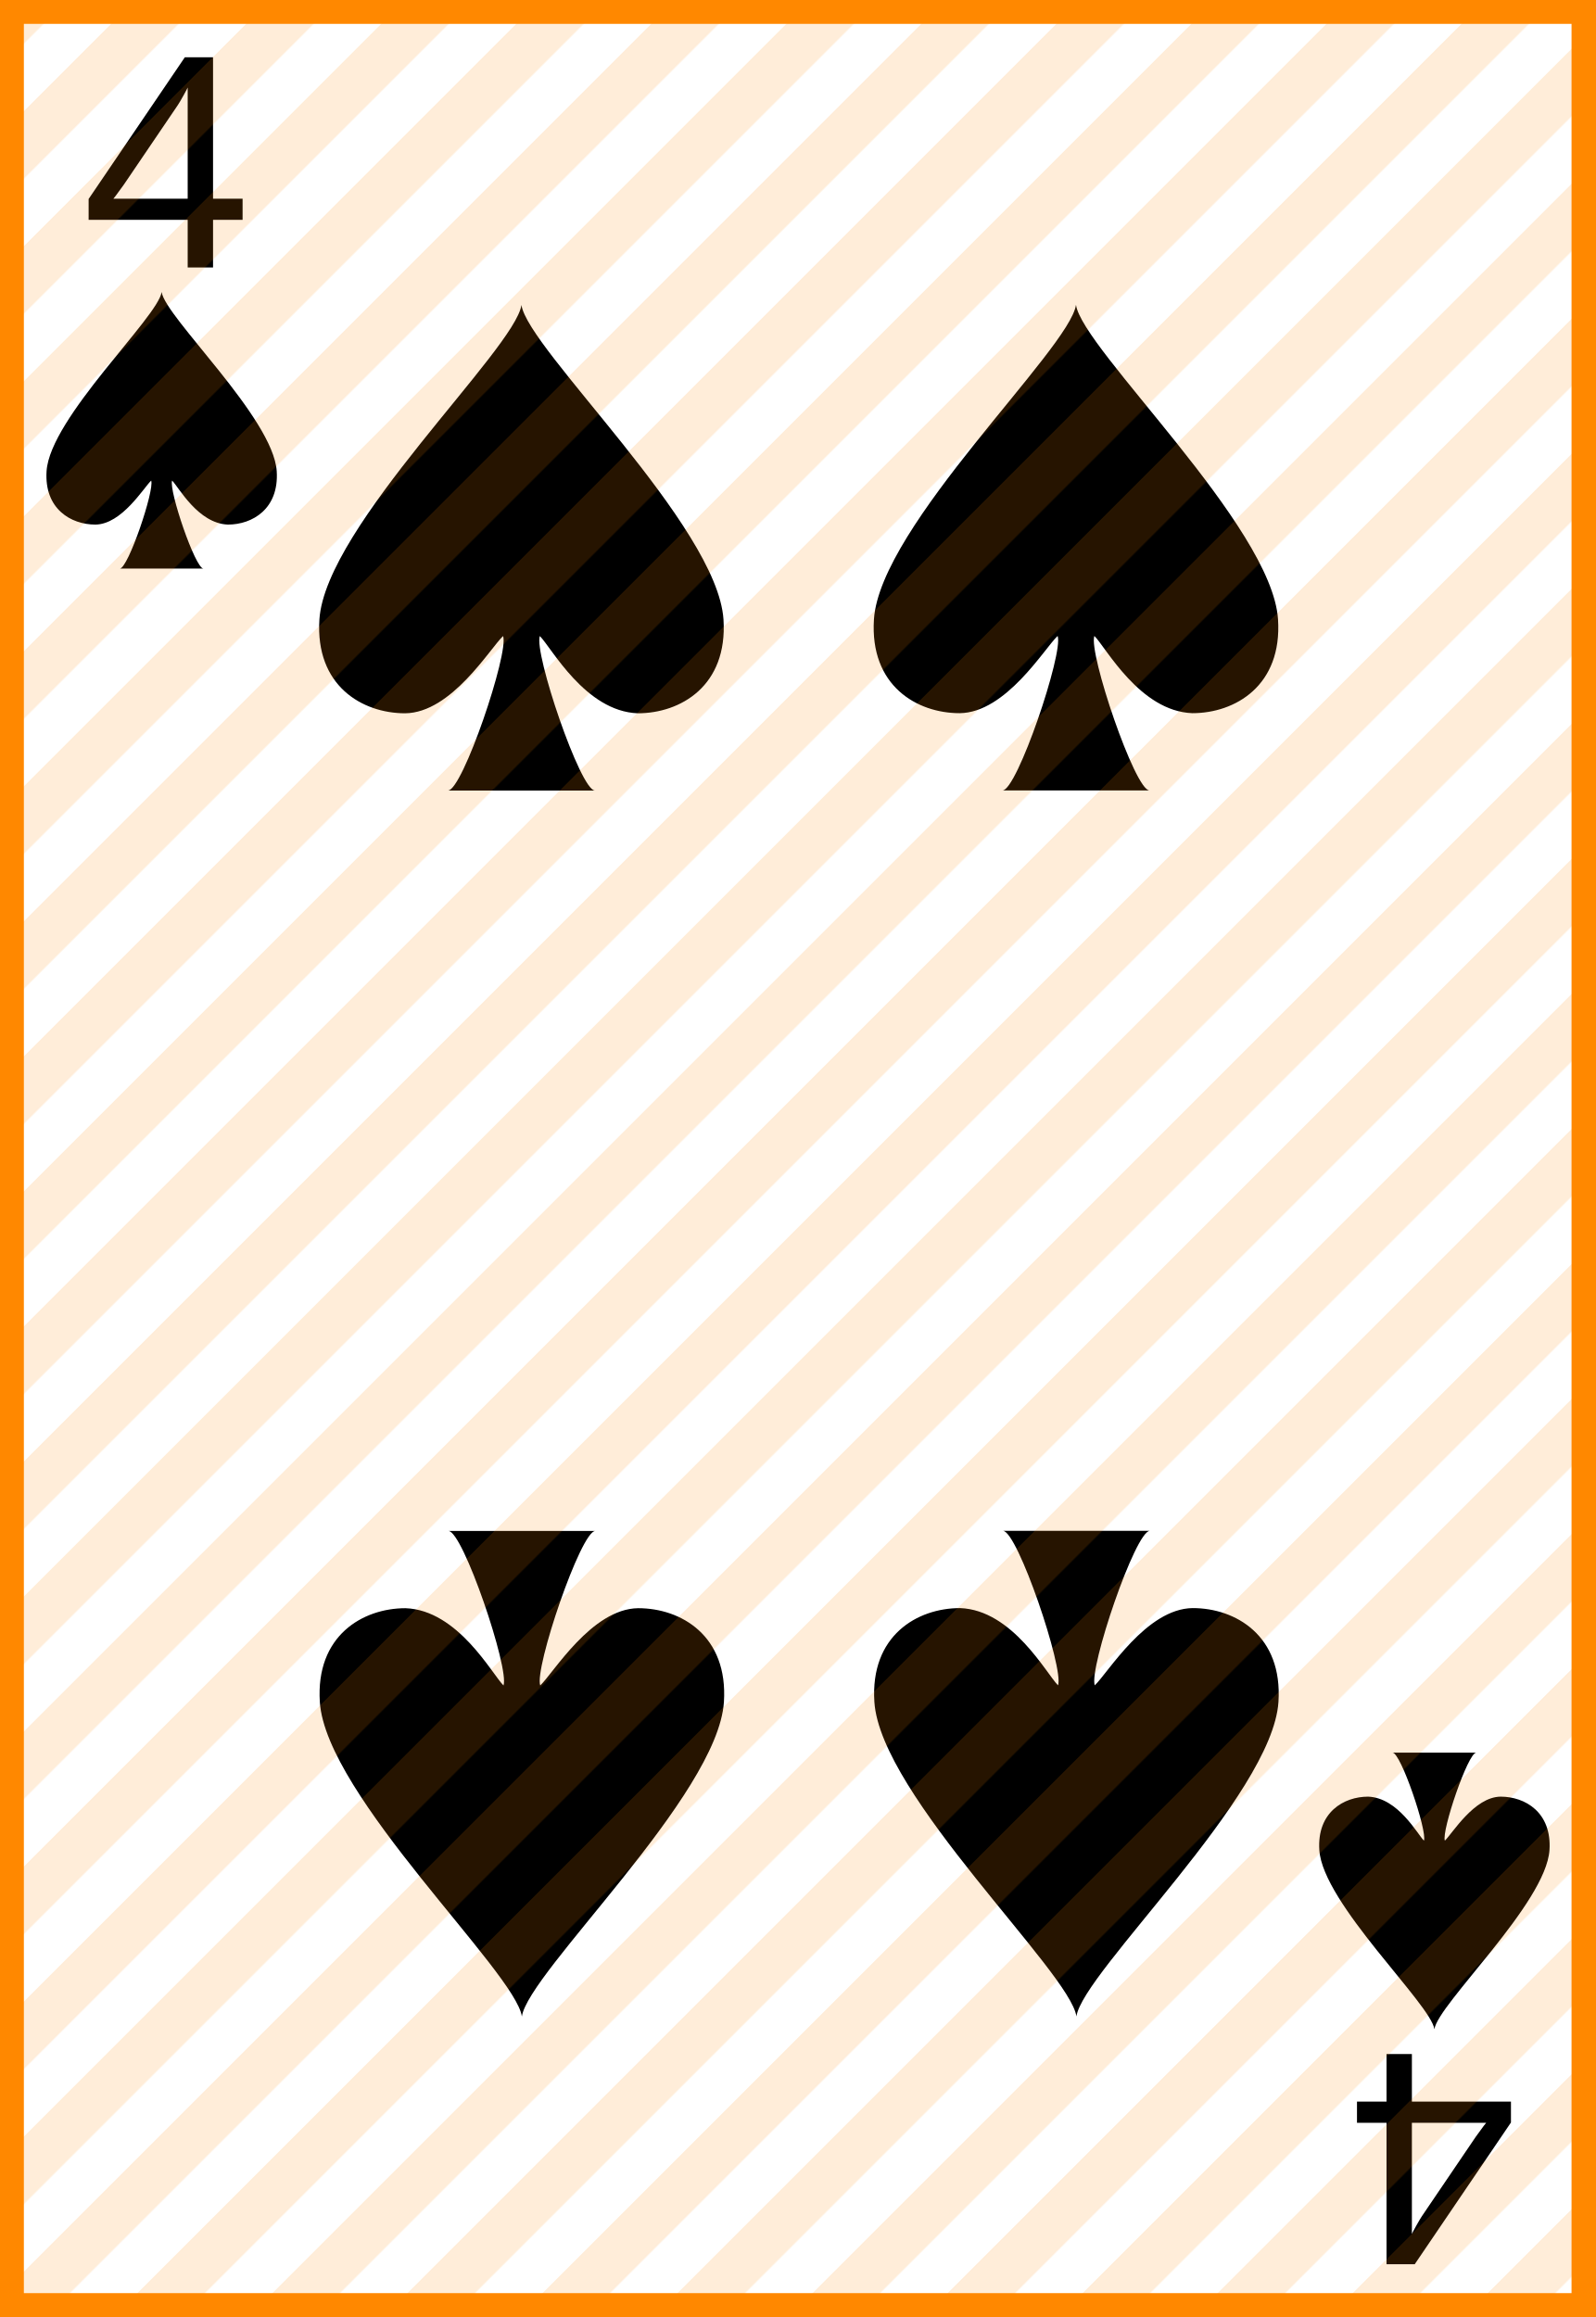
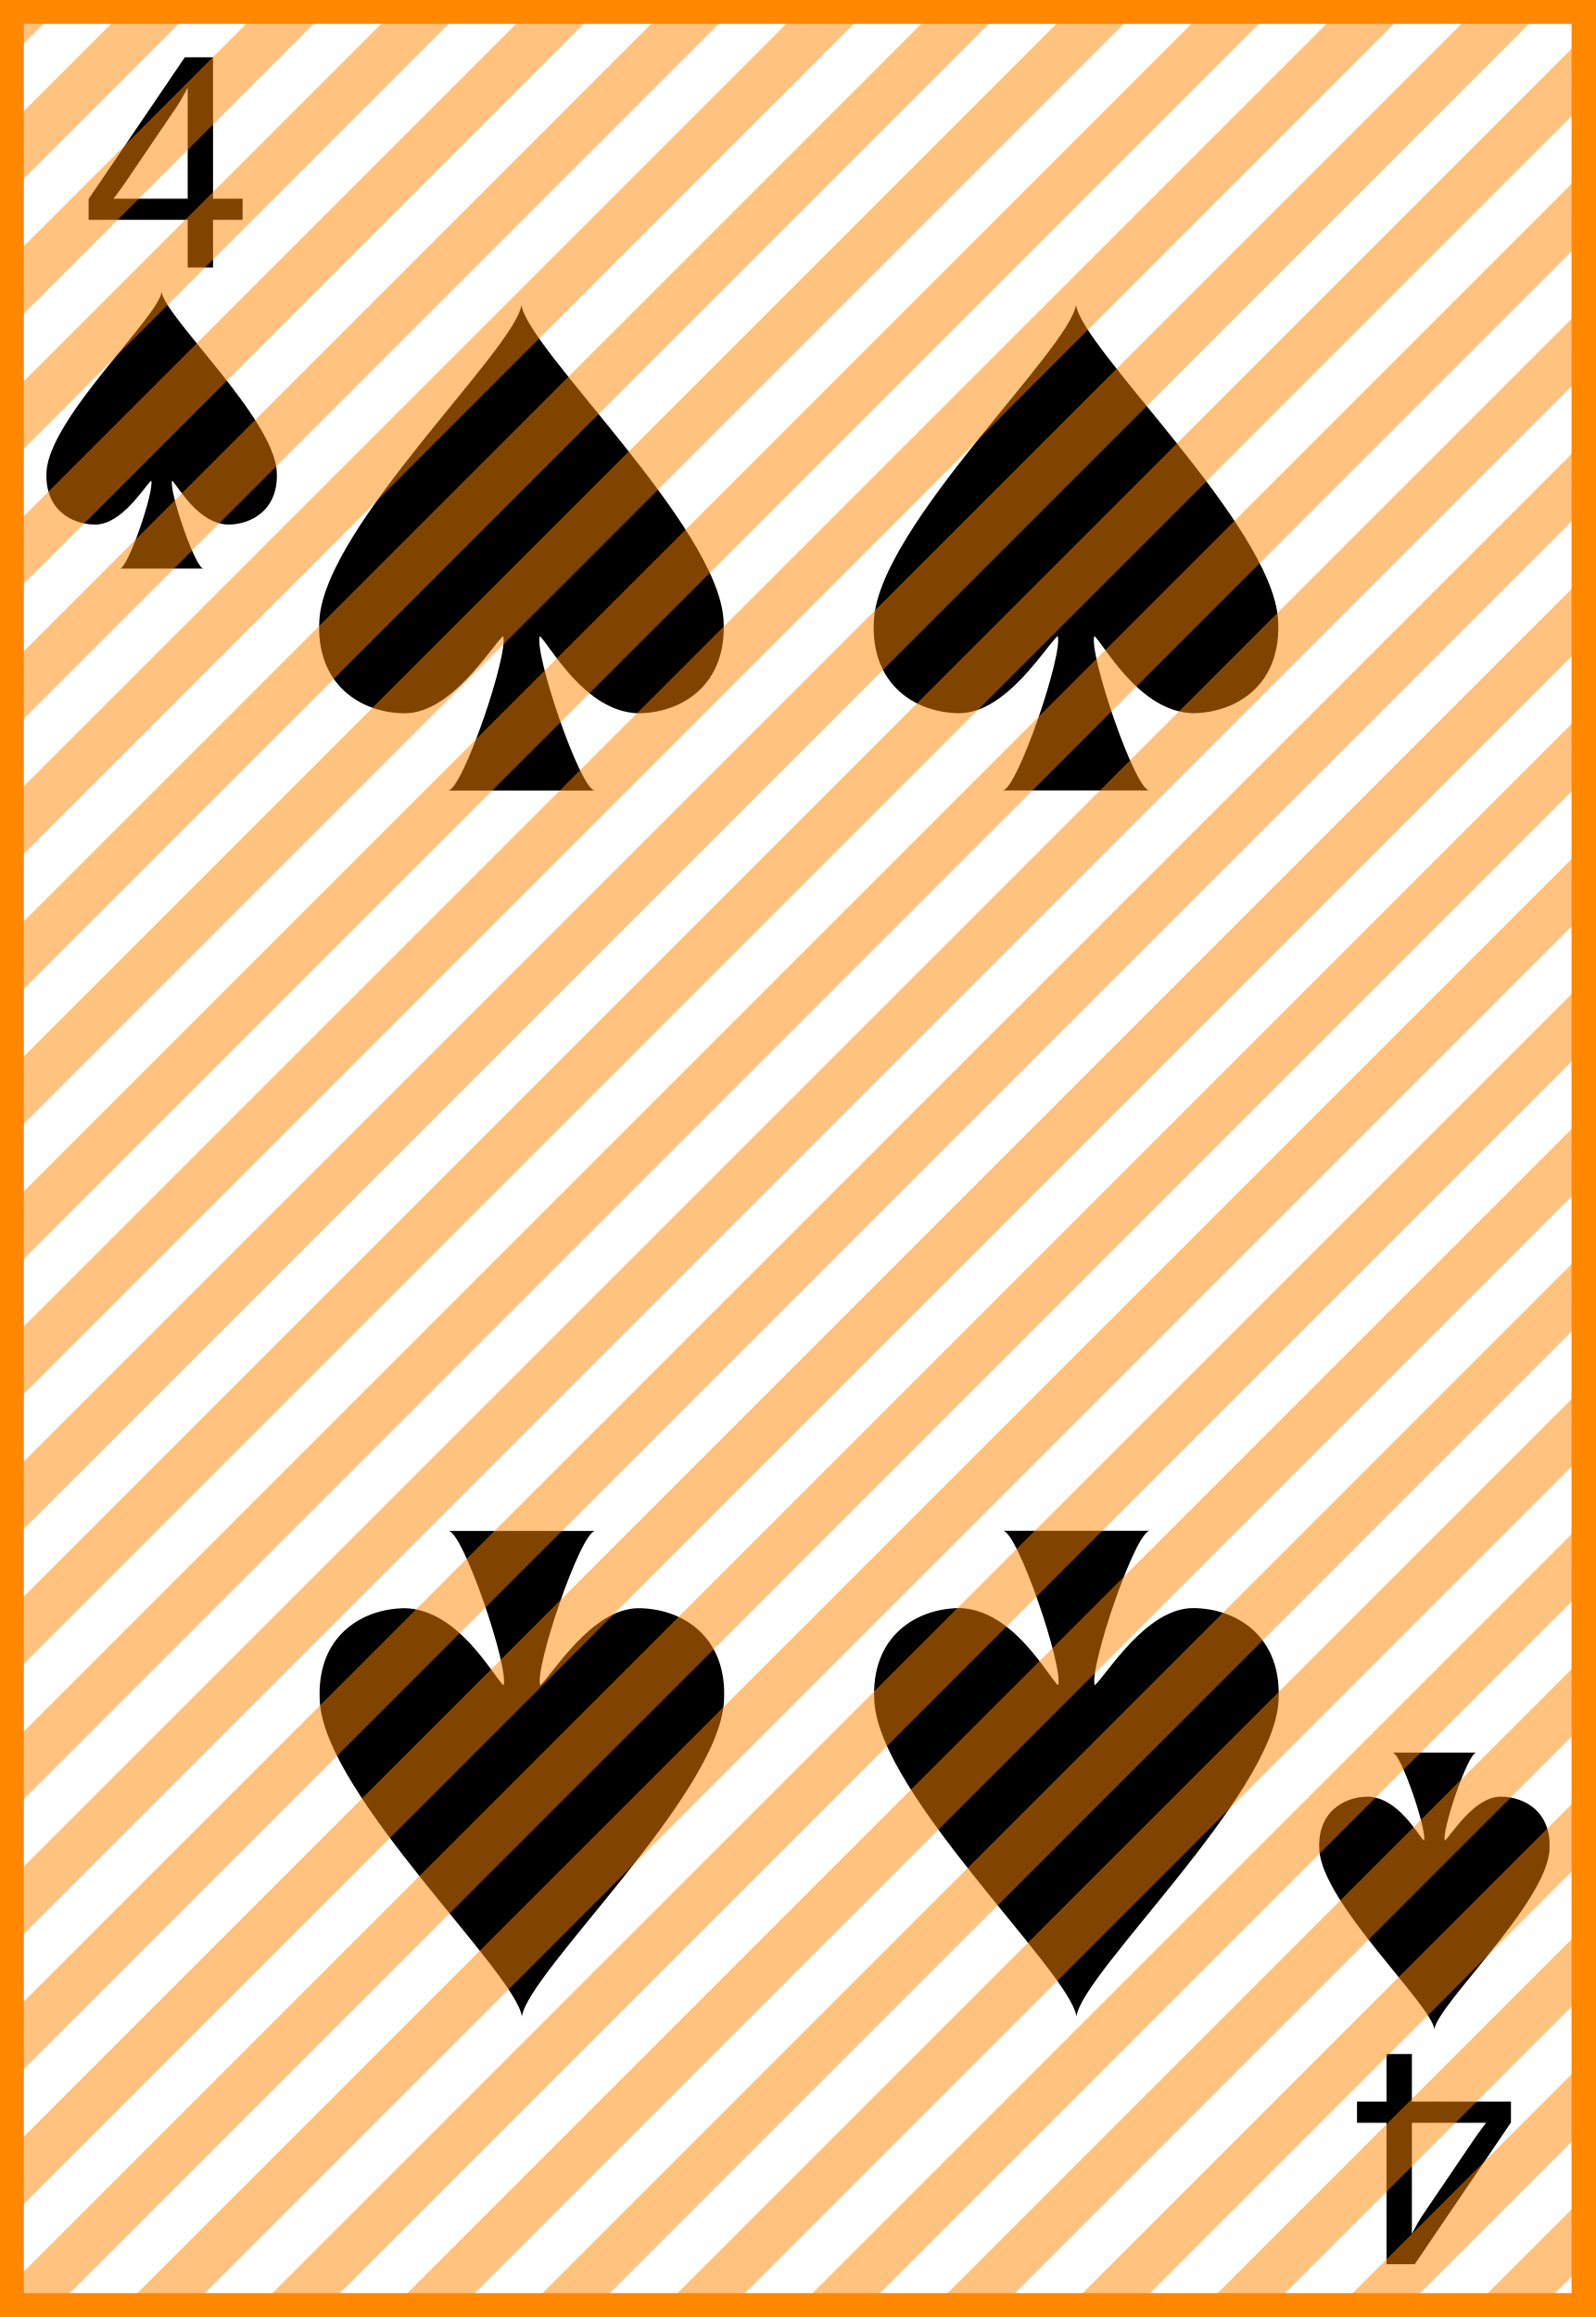
<svg xmlns="http://www.w3.org/2000/svg" width="167.087pt" height="242.667pt" viewBox="0 0 167.087 242.667" xml:space="preserve" id="svg2" version="1.1">
  <defs id="defs41" />
  <pattern id="diagonalStripes" patternUnits="userSpaceOnUse" width="10" height="10" patternTransform="rotate(45)">
-     <line x1="0" y="0" x2="0" y2="10" stroke="#FF8800" stroke-width="10" opacity="0.15" />
+     <line x1="0" y="0" x2="0" y2="10" stroke="#FF8800" stroke-width="10" opacity="0.5" />
  </pattern>
  <g id="Layer_x0020_1" style="fill-rule:nonzero;clip-rule:nonzero;stroke:#000000;stroke-miterlimit:4;">
    <path style="fill:#FFFFFF;stroke-width:0.5;" d="M166.837,235.548c0,3.777-3.087,6.869-6.871,6.869H7.111c-3.775,0-6.861-3.092-6.861-6.869V7.12C0.25,3.343,3.336,0.25,7.111,0.25h152.855    c3.784,0,6.871,3.093,6.871,6.87v228.428z" id="path5" />
    <g style="stroke:none;" id="g7">
      <g id="g9">
				
			</g>
    </g>
    <g id="g15">
			
		</g>
    <g id="g19">
			
		</g>
    <g style="stroke:none;" id="g23">
      <g id="g25">
				
			</g>
    </g>
    <g style="stroke:none;" id="g31">
      <g id="g33">
				
			</g>
    </g>
  </g>
  <text xml:space="preserve" style="font-size:32px;font-style:normal;font-weight:normal;line-height:125%;letter-spacing:0px;word-spacing:0px;fill:#000000;fill-opacity:1;stroke:none;font-family:Bitstream Vera Sans" x="8.547" y="28.013" id="text3788">
    <tspan id="tspan3790" x="8.547" y="28.013" style="font-style:normal;font-variant:normal;font-weight:normal;font-stretch:normal;font-family:Arial;-inkscape-font-specification:Arial">4</tspan>
  </text>
  <g transform="matrix(1.508595,0,0,1.379325,16.92904,45.0659)" id="layer1-7">
    <path id="sl" d="M 7.989,3.103 C 7.747,-0.954 0.242,-8.59 0,-10.5 c -0.242,1.909 -7.747,9.545 -7.989,13.603 -0.169,2.868 1.695,4.057 3.39,4.057 1.835,-0.022 3.351,-2.801 3.873,-3.341 0.242,0.716 -1.603,6.682 -2.179,6.682 l 5.811,0 C 2.33,10.501 0.485,4.535 0.727,3.819 1.184,4.315 2.524,7.077 4.601,7.16 6.295,7.159 8.158,5.971 7.989,3.103 z" style="fill:#000000" />
  </g>
  <g transform="matrix(2.648679,0,0,2.421718,54.61089,57.36599)" id="layer1-7-88">
    <path id="sl-4" d="M 7.989,3.103 C 7.747,-0.954 0.242,-8.59 0,-10.5 c -0.242,1.909 -7.747,9.545 -7.989,13.603 -0.169,2.868 1.695,4.057 3.39,4.057 1.835,-0.022 3.351,-2.801 3.873,-3.341 0.242,0.716 -1.603,6.682 -2.179,6.682 l 5.811,0 C 2.33,10.501 0.485,4.535 0.727,3.819 1.184,4.315 2.524,7.077 4.601,7.16 6.295,7.159 8.158,5.971 7.989,3.103 z" style="fill:#000000" />
  </g>
  <text xml:space="preserve" style="font-size:32px;font-style:normal;font-weight:normal;line-height:125%;letter-spacing:0px;word-spacing:0px;fill:#000000;fill-opacity:1;stroke:none;font-family:Bitstream Vera Sans" x="-158.978" y="-215.124" id="text3788-7" transform="scale(-1,-1)">
    <tspan id="tspan3790-6" x="-158.978" y="-215.124" style="font-style:normal;font-variant:normal;font-weight:normal;font-stretch:normal;font-family:Arial;-inkscape-font-specification:Arial">4</tspan>
  </text>
  <g transform="matrix(-1.508595,0,0,-1.379325,150.2251,198.0441)" id="layer1-7-3">
    <path id="sl-1" d="M 7.989,3.103 C 7.747,-0.954 0.242,-8.59 0,-10.5 c -0.242,1.909 -7.747,9.545 -7.989,13.603 -0.169,2.868 1.695,4.057 3.39,4.057 1.835,-0.022 3.351,-2.801 3.873,-3.341 0.242,0.716 -1.603,6.682 -2.179,6.682 l 5.811,0 C 2.33,10.501 0.485,4.535 0.727,3.819 1.184,4.315 2.524,7.077 4.601,7.16 6.295,7.159 8.158,5.971 7.989,3.103 z" style="fill:#000000" />
  </g>
  <g transform="matrix(-2.648679,0,0,-2.421718,54.65613,185.7713)" id="layer1-7-88-7">
    <path id="sl-4-5" d="M 7.989,3.103 C 7.747,-0.954 0.242,-8.59 0,-10.5 c -0.242,1.909 -7.747,9.545 -7.989,13.603 -0.169,2.868 1.695,4.057 3.39,4.057 1.835,-0.022 3.351,-2.801 3.873,-3.341 0.242,0.716 -1.603,6.682 -2.179,6.682 l 5.811,0 C 2.33,10.501 0.485,4.535 0.727,3.819 1.184,4.315 2.524,7.077 4.601,7.16 6.295,7.159 8.158,5.971 7.989,3.103 z" style="fill:#000000" />
  </g>
  <g transform="matrix(2.648679,0,0,2.421718,112.688,57.35436)" id="layer1-7-88-1">
    <path id="sl-4-4" d="M 7.989,3.103 C 7.747,-0.954 0.242,-8.59 0,-10.5 c -0.242,1.909 -7.747,9.545 -7.989,13.603 -0.169,2.868 1.695,4.057 3.39,4.057 1.835,-0.022 3.351,-2.801 3.873,-3.341 0.242,0.716 -1.603,6.682 -2.179,6.682 l 5.811,0 C 2.33,10.501 0.485,4.535 0.727,3.819 1.184,4.315 2.524,7.077 4.601,7.16 6.295,7.159 8.158,5.971 7.989,3.103 z" style="fill:#000000" />
  </g>
  <g transform="matrix(-2.648679,0,0,-2.421718,112.7332,185.7597)" id="layer1-7-88-7-9">
    <path id="sl-4-5-2" d="M 7.989,3.103 C 7.747,-0.954 0.242,-8.59 0,-10.5 c -0.242,1.909 -7.747,9.545 -7.989,13.603 -0.169,2.868 1.695,4.057 3.39,4.057 1.835,-0.022 3.351,-2.801 3.873,-3.341 0.242,0.716 -1.603,6.682 -2.179,6.682 l 5.811,0 C 2.33,10.501 0.485,4.535 0.727,3.819 1.184,4.315 2.524,7.077 4.601,7.16 6.295,7.159 8.158,5.971 7.989,3.103 z" style="fill:#000000" />
  </g>
  <rect x="0.25" y="0.25" width="166.587" height="242.167" fill="url(#diagonalStripes)" stroke="none" />
  <rect x="0" y="0" width="167.087" height="242.667" fill="none" stroke="#FF8800" stroke-width="5" />
</svg>
